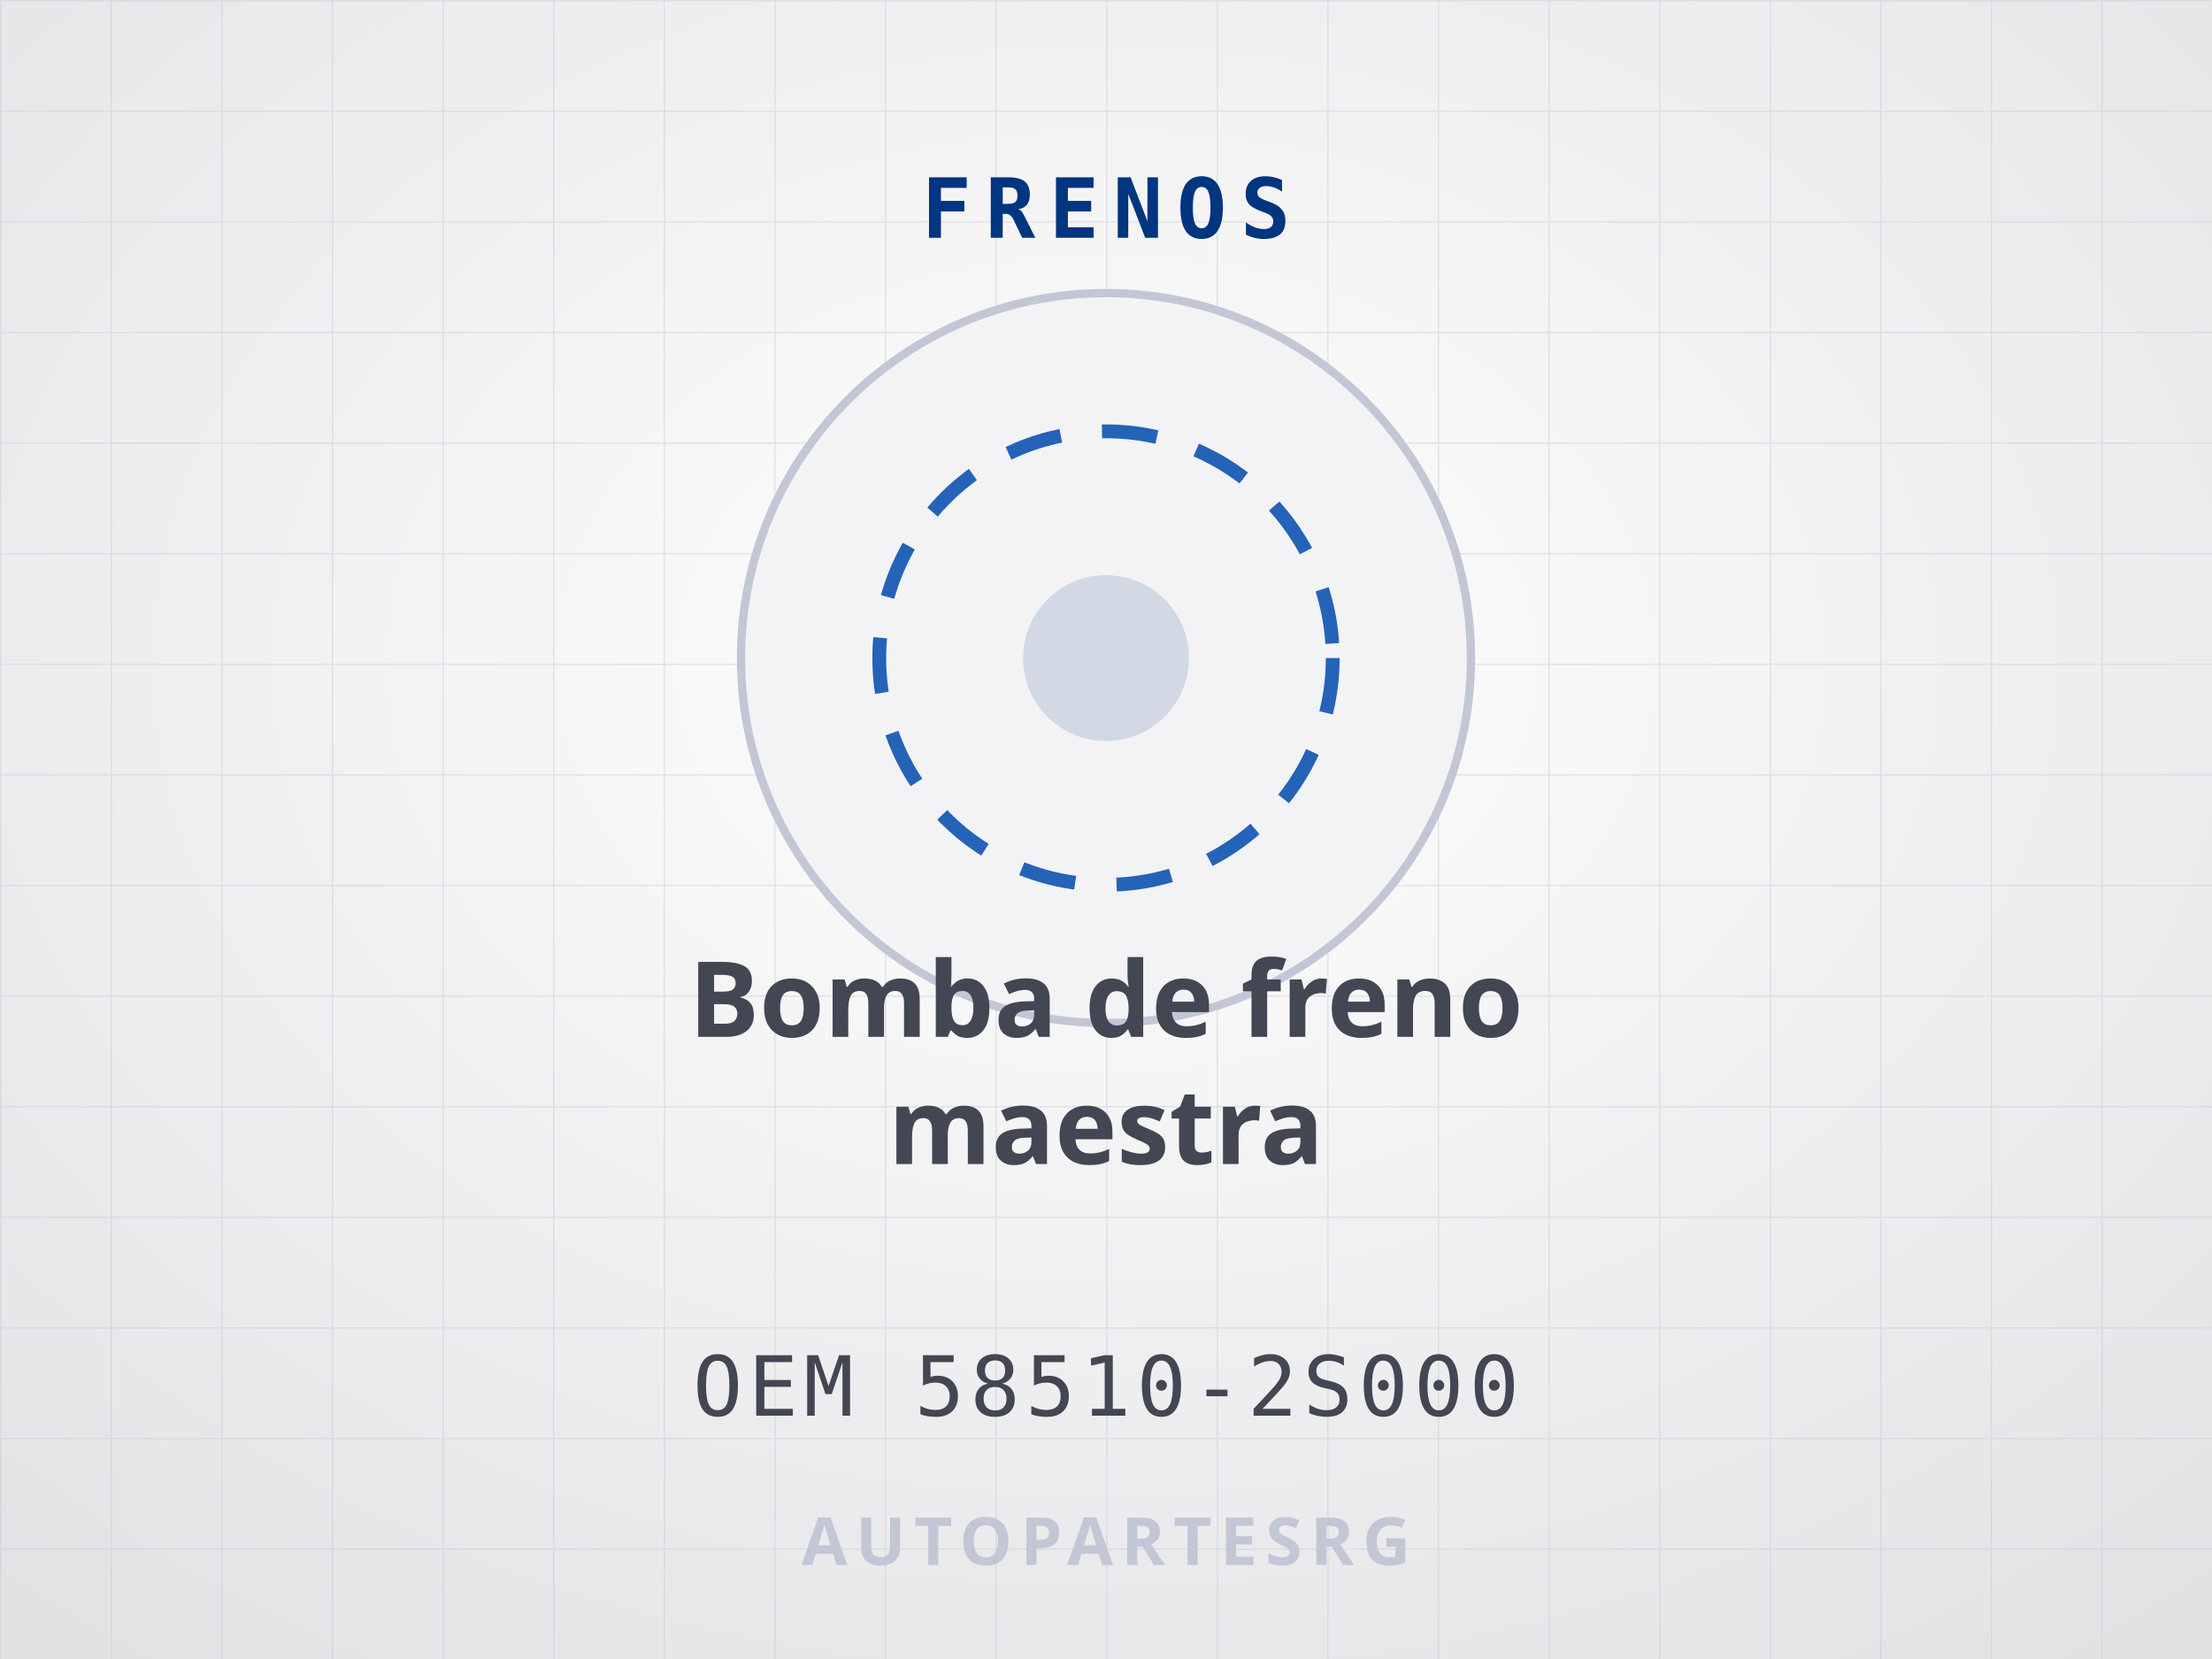
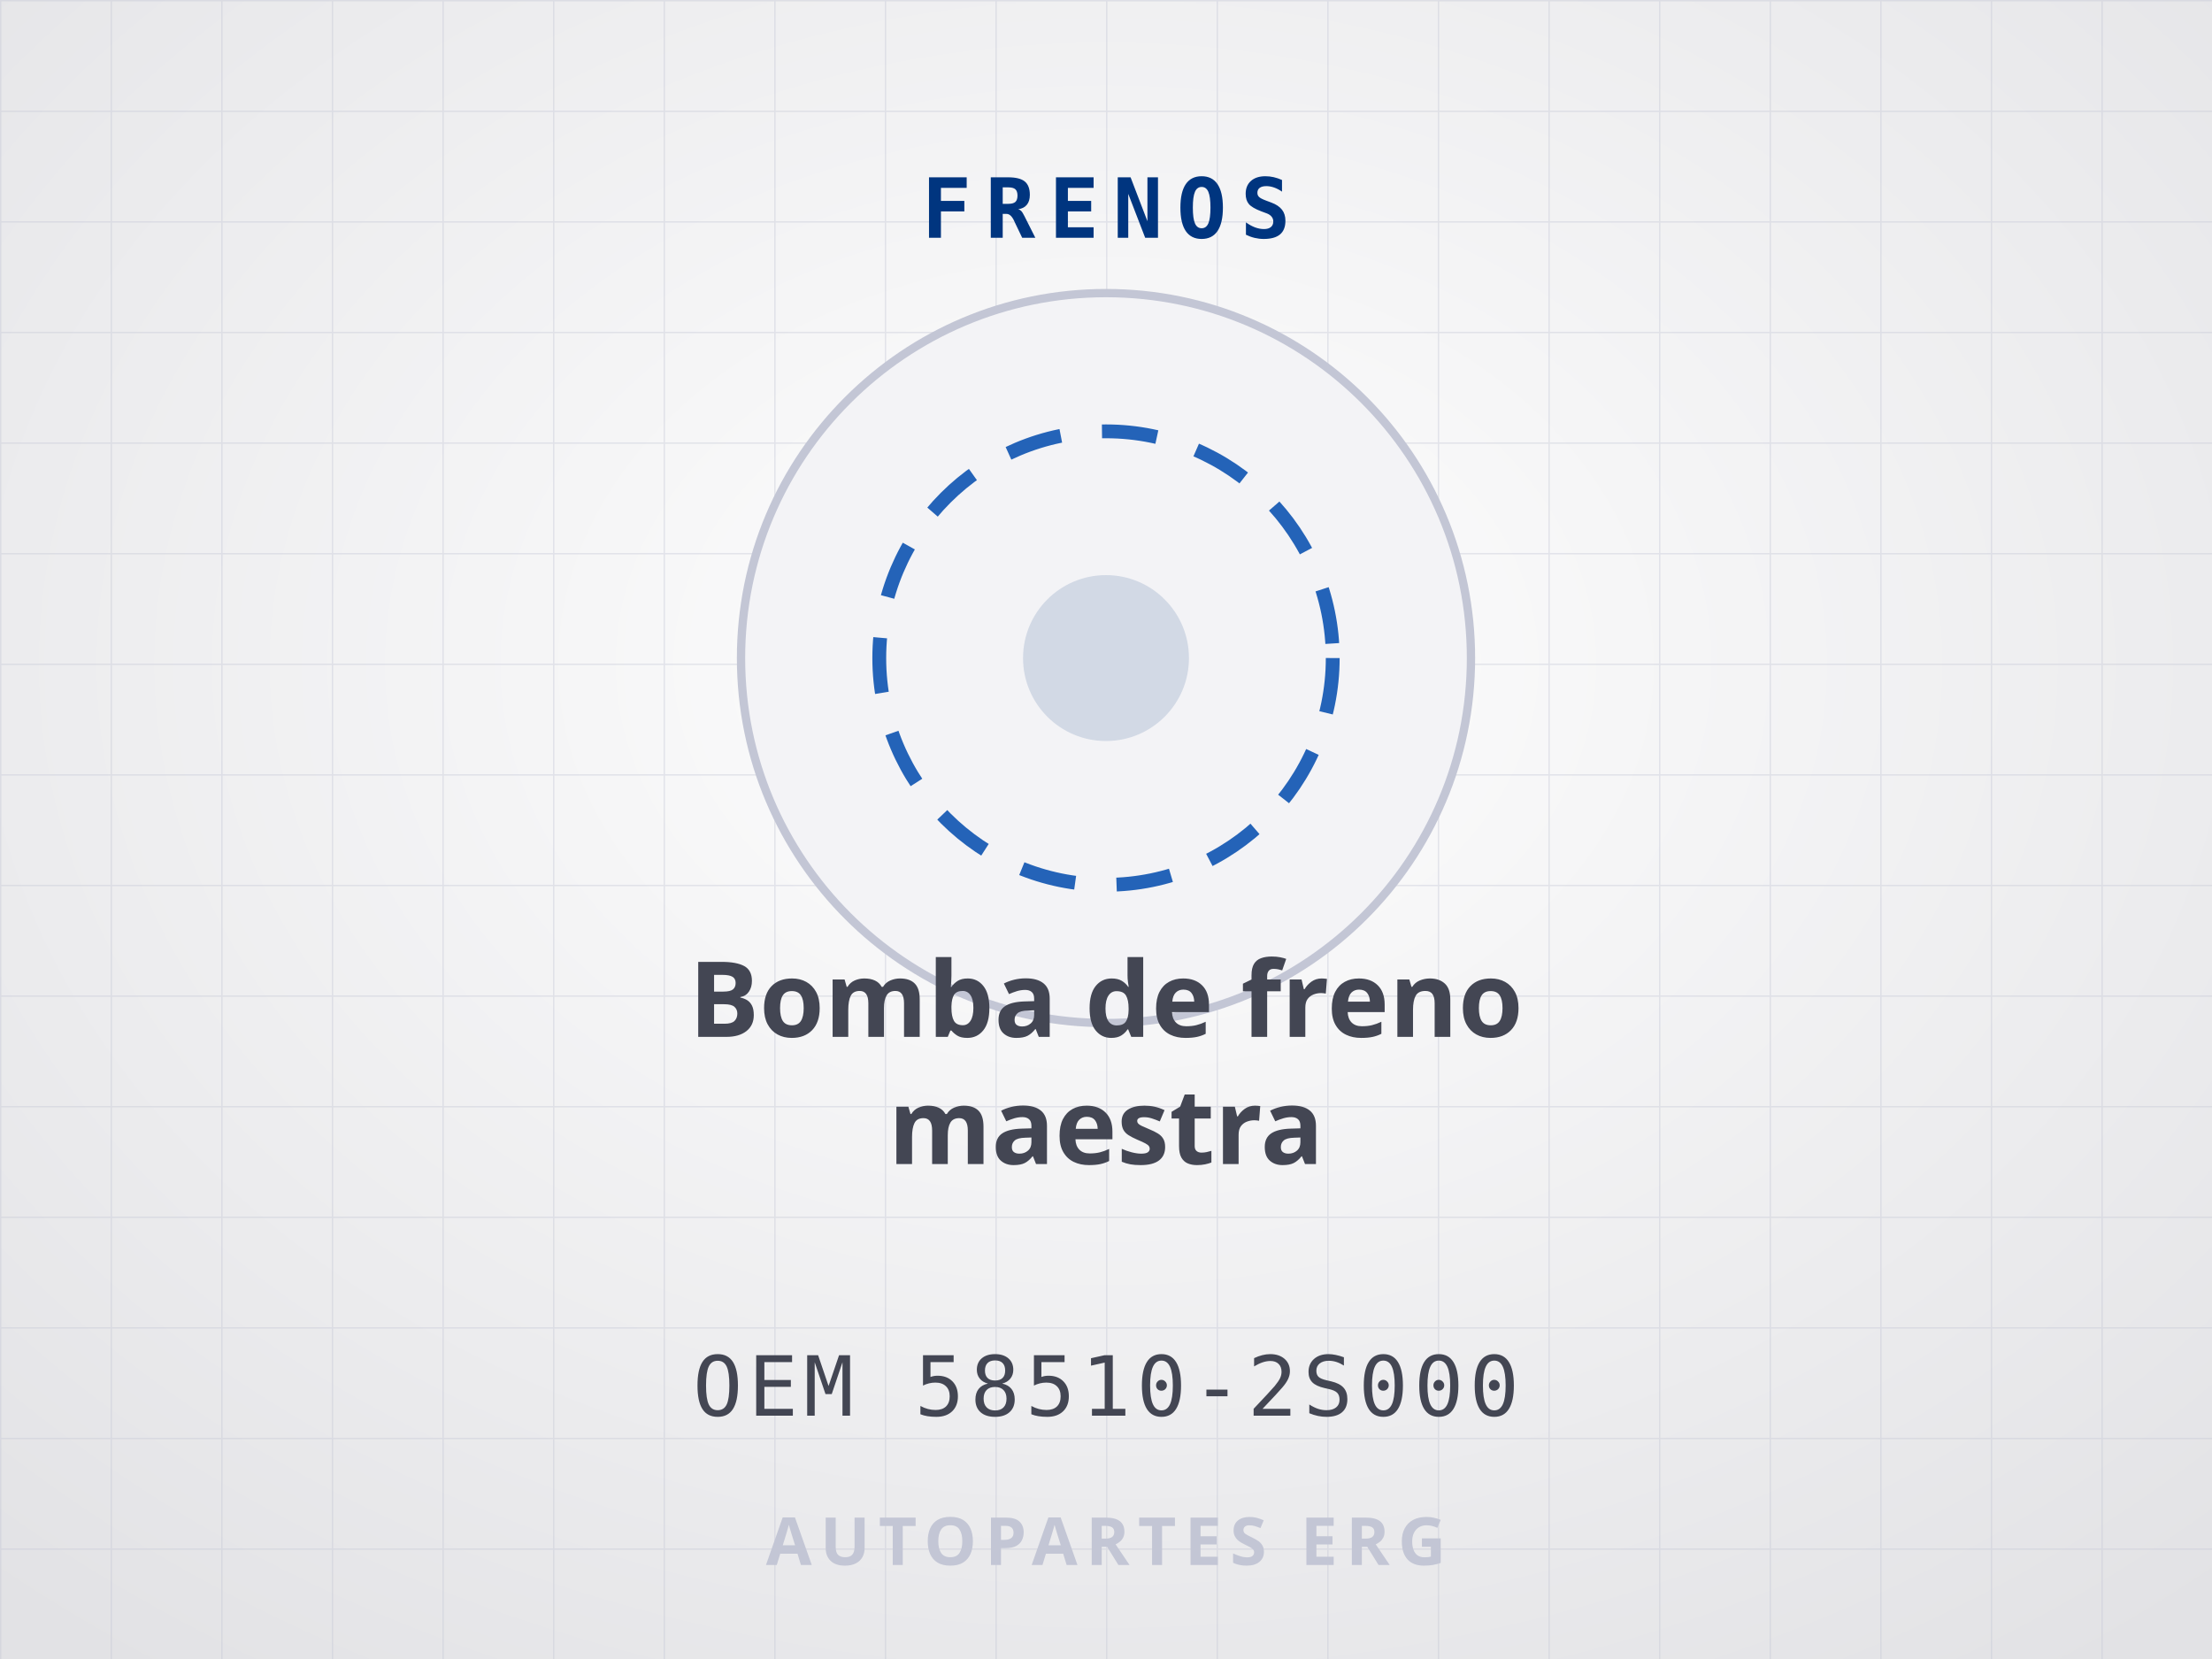
<svg xmlns="http://www.w3.org/2000/svg" viewBox="0 0 800 600" width="800" height="600" role="img">
  <defs>
    <radialGradient id="v" cx="0.5" cy="0.4" r="0.75">
      <stop offset="0" stop-color="#ffffff" />
      <stop offset="1" stop-color="#e2e2e5" />
    </radialGradient>
    <pattern id="r" width="40" height="40" patternUnits="userSpaceOnUse">
      <path d="M40 0H0V40" fill="none" stroke="#c3c6d5" stroke-opacity="0.4" stroke-width="1" />
    </pattern>
  </defs>
  <rect width="800" height="600" fill="url(#v)" />
  <rect width="800" height="600" fill="url(#r)" />
  <circle cx="400" cy="238" r="132" fill="#f3f3f6" stroke="#c3c6d5" stroke-width="3" />
  <circle cx="400" cy="238" r="82" fill="none" stroke="#004aad" stroke-width="5" stroke-dasharray="20 15" stroke-opacity="0.85" />
  <circle cx="400" cy="238" r="30" fill="#00357f" fill-opacity="0.14" />
  <text x="400" y="86" text-anchor="middle" font-family="'JetBrains Mono',ui-monospace,monospace" font-size="30" font-weight="700" fill="#00357f" letter-spacing="5">FRENOS</text>
  <text x="400" y="375" text-anchor="middle" font-family="'Hanken Grotesk',system-ui,sans-serif" font-size="38" font-weight="600" fill="#434653">Bomba de freno</text>
  <text x="400" y="421" text-anchor="middle" font-family="'Hanken Grotesk',system-ui,sans-serif" font-size="38" font-weight="600" fill="#434653">maestra</text>
  <text x="400" y="512" text-anchor="middle" font-family="'JetBrains Mono',ui-monospace,monospace" font-size="30" fill="#434653" letter-spacing="2">OEM 58510-2S000</text>
-   <text x="400" y="566" text-anchor="middle" font-family="'Hanken Grotesk',system-ui,sans-serif" font-size="24" font-weight="700" fill="#c3c6d5" letter-spacing="3">AUTOPARTESRG</text>
+   <text x="400" y="566" text-anchor="middle" font-family="'Hanken Grotesk',system-ui,sans-serif" font-size="24" font-weight="700" fill="#c3c6d5" letter-spacing="3">AUTOPARTES ERG</text>
</svg>
